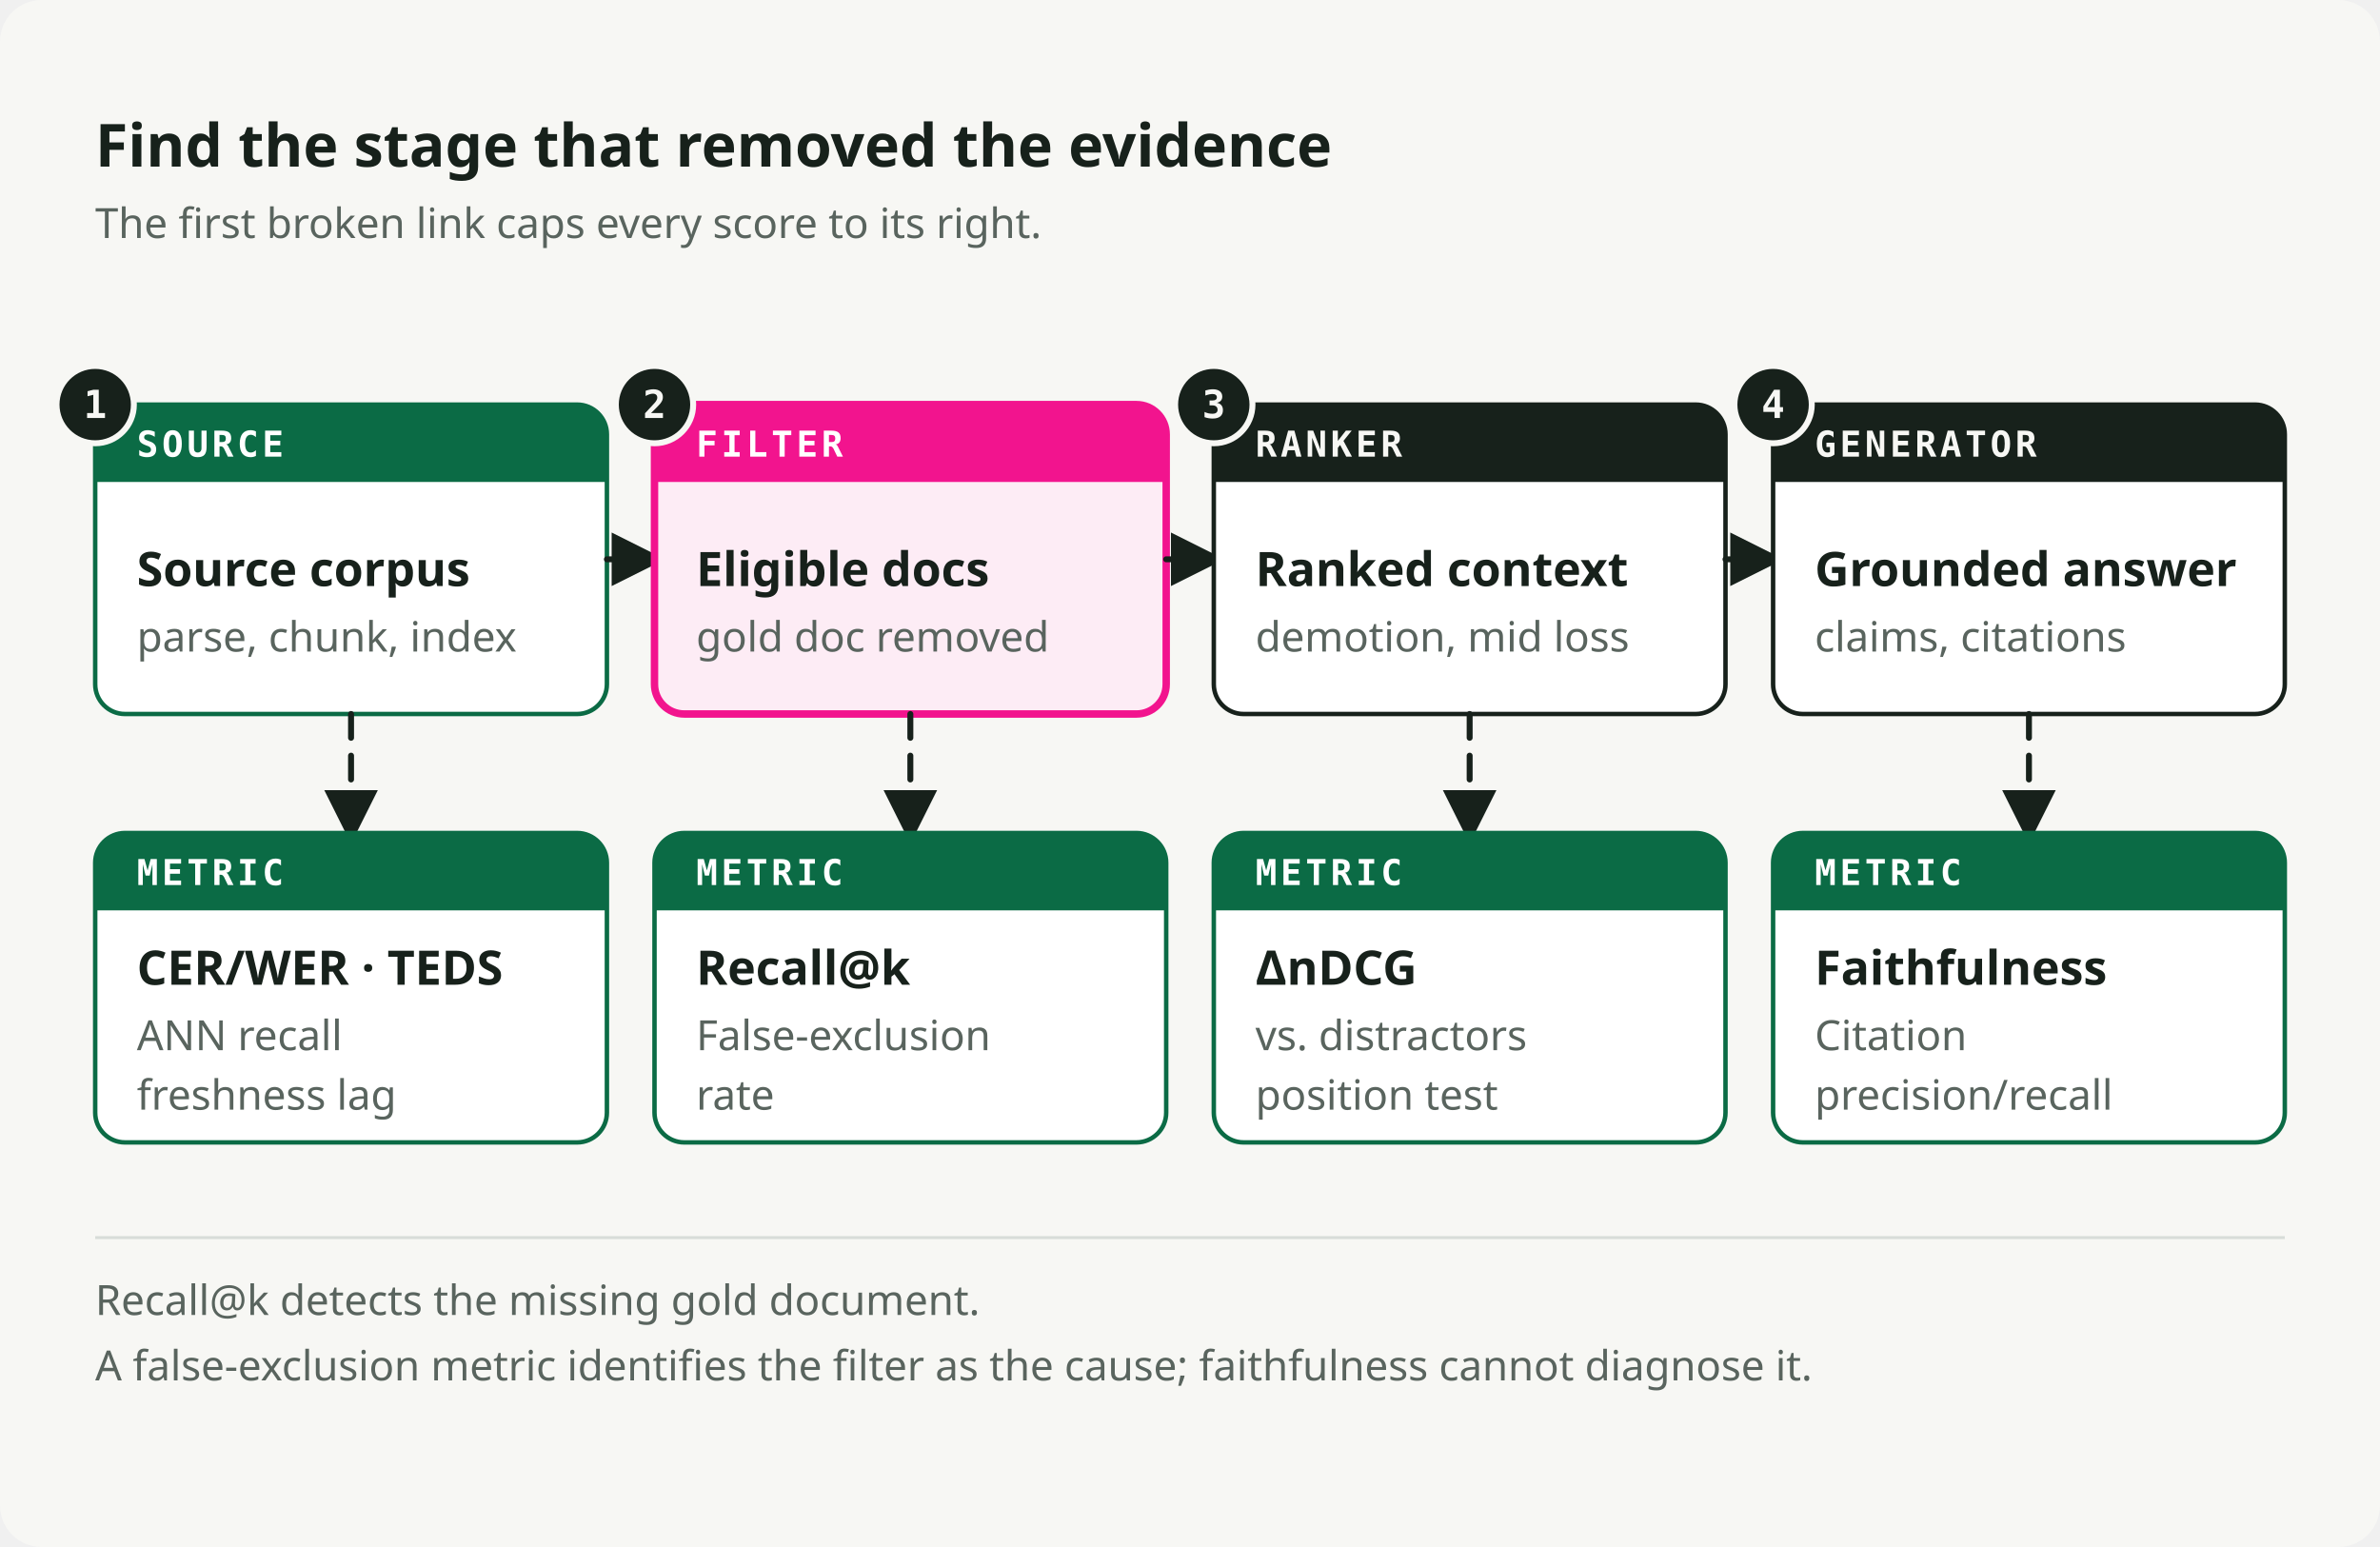
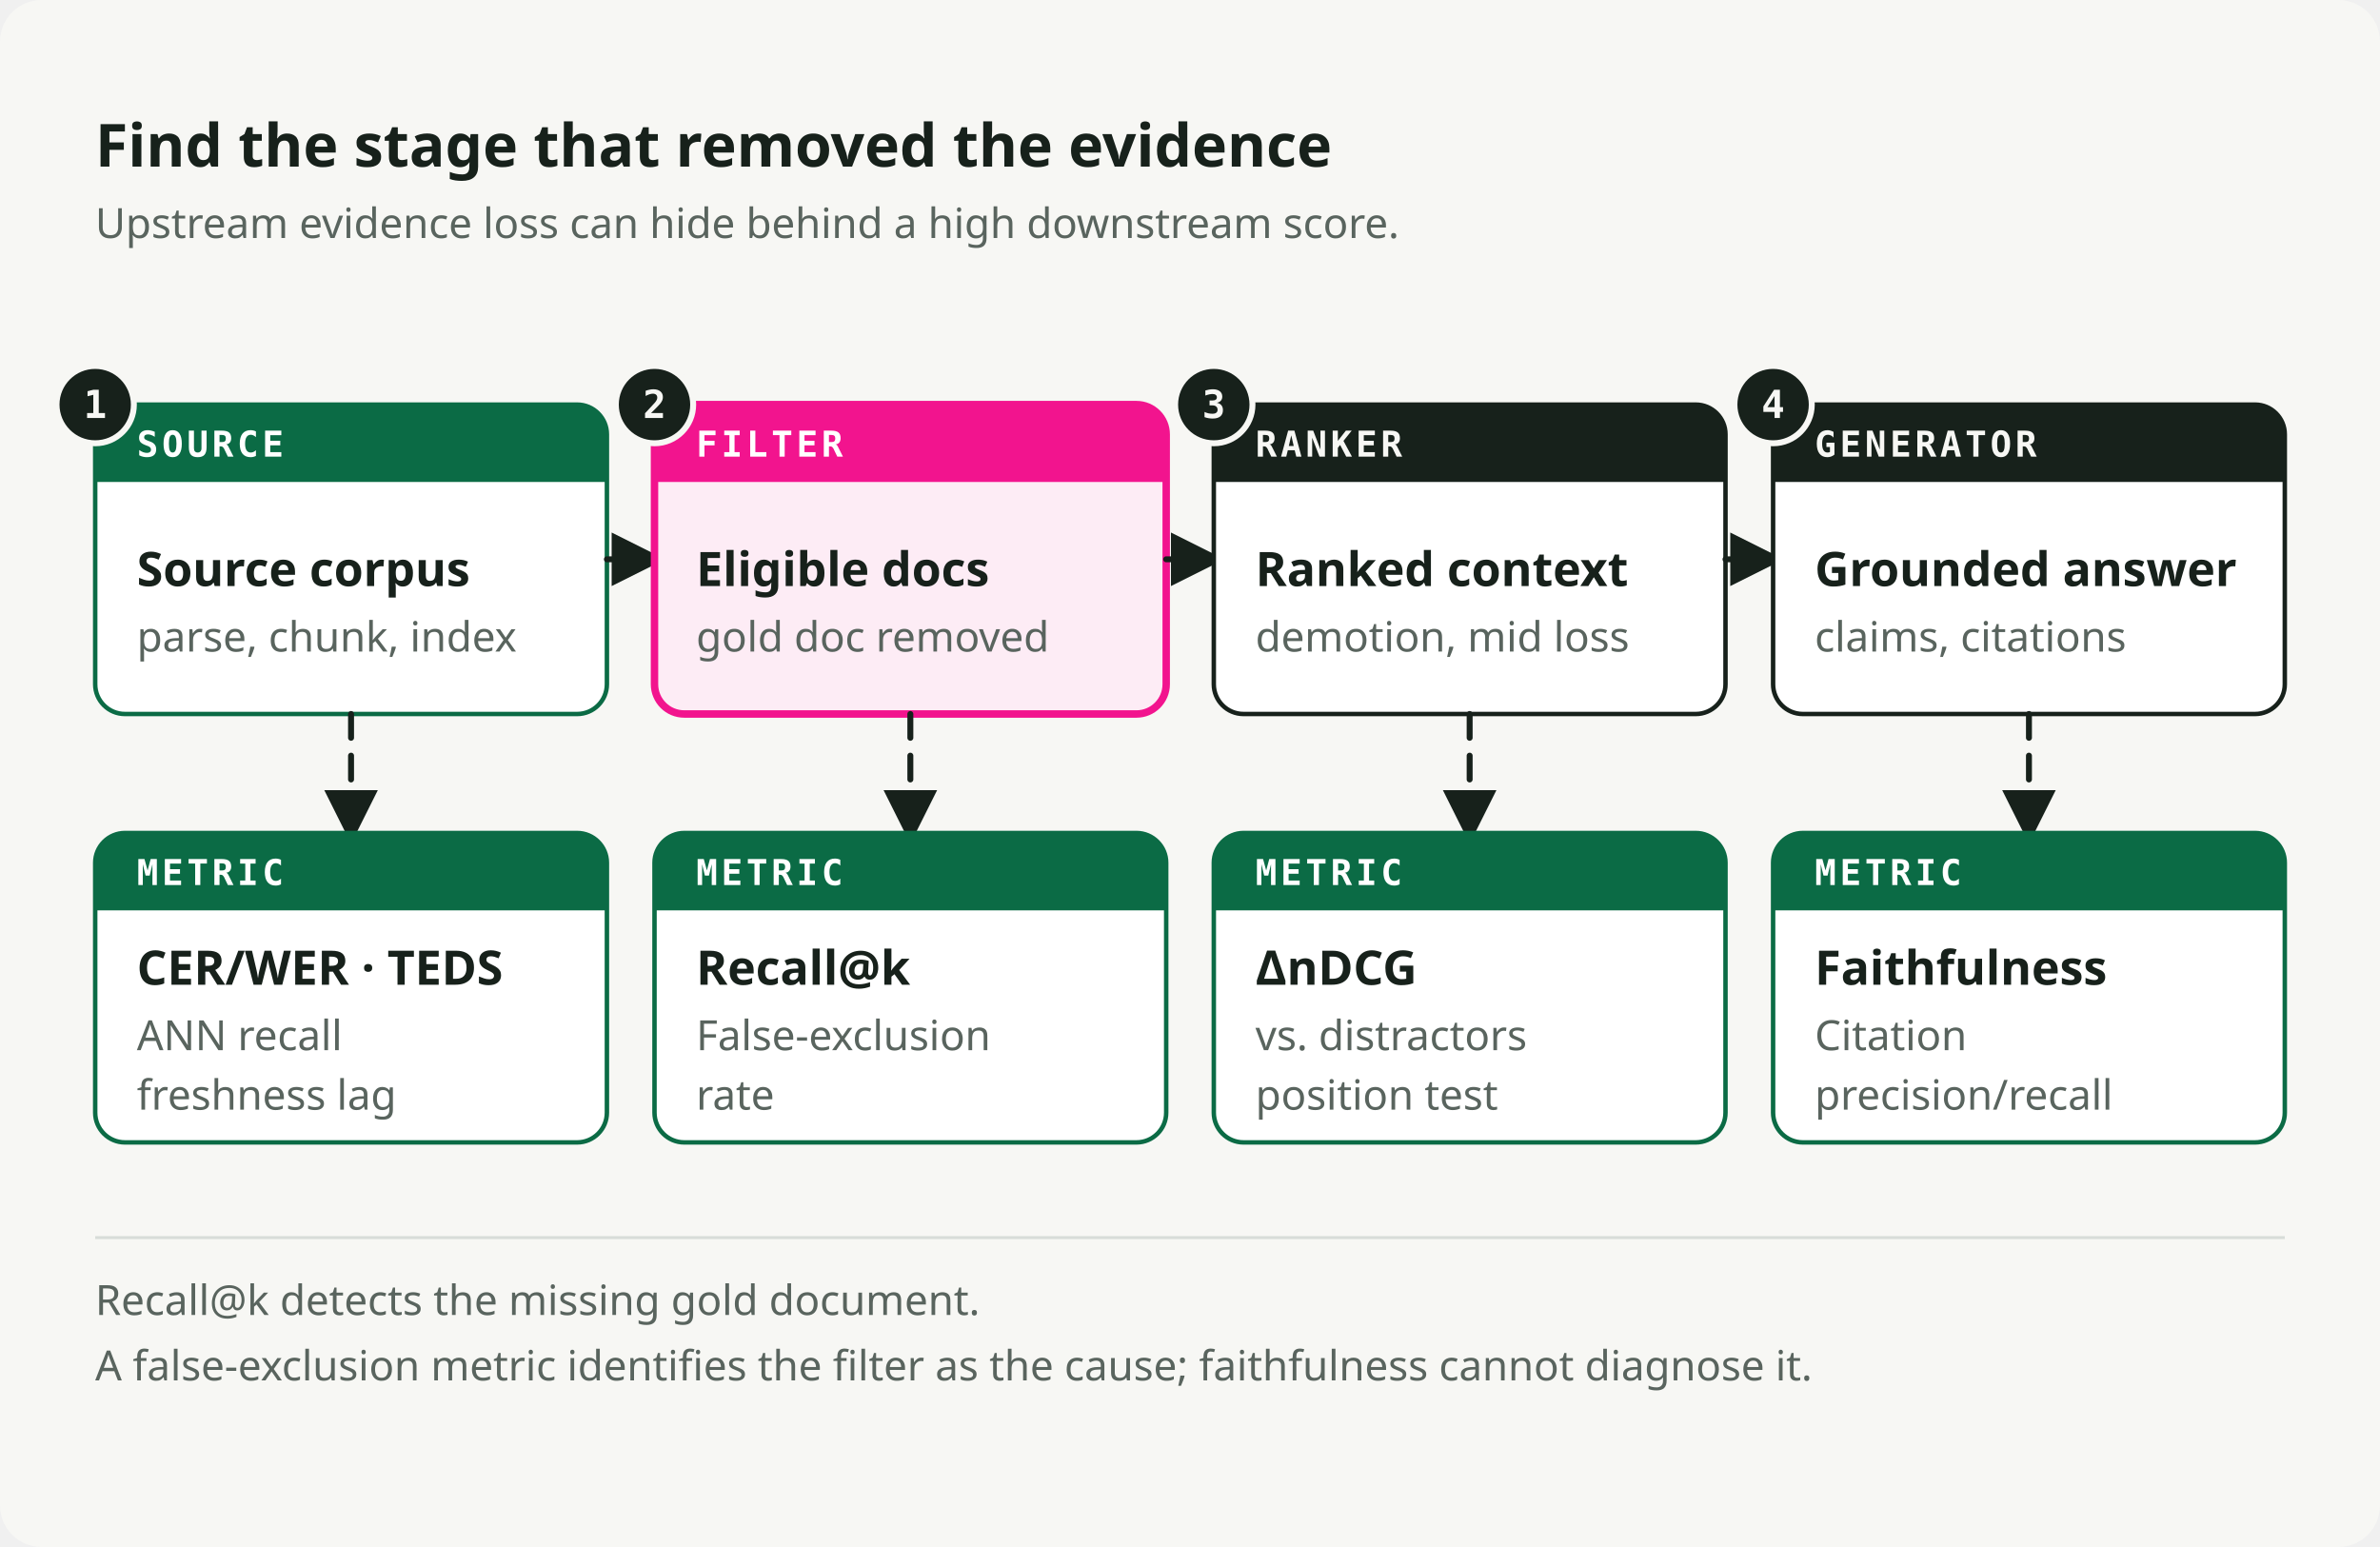
<svg xmlns="http://www.w3.org/2000/svg" viewBox="0 0 800 520" role="img" preserveAspectRatio="xMidYMid meet" data-visual-system="byte-diagram-v2" data-direction="B" data-theme="light" aria-labelledby="silentfailure-title silentfailure-desc" shape-rendering="geometricPrecision" text-rendering="geometricPrecision">
  <style data-visual-system="byte-diagram-v2">* { animation: none !important; }</style>
  <defs>
    <marker id="silentfailure-arrow-flow" viewBox="0 0 10 10" refX="8" refY="5" markerWidth="9" markerHeight="9" orient="auto-start-reverse">
      <path d="M0 0 10 5 0 10Z" fill="#17211B" />
    </marker>
    <marker id="silentfailure-arrow-fail" viewBox="0 0 10 10" refX="8" refY="5" markerWidth="9" markerHeight="9" orient="auto-start-reverse">
      <path d="M0 0 10 5 0 10Z" fill="#F2148E" />
    </marker>
  </defs>
  <rect width="800" height="520" rx="14" fill="#F7F7F4" />
  <text x="32" y="56" font-family="Space Grotesk, IBM Plex Sans, ui-sans-serif, system-ui, sans-serif" font-size="20" font-weight="700" fill="#17211B">Find the stage that removed the evidence</text>
-   <text x="32" y="80" font-family="IBM Plex Sans, ui-sans-serif, system-ui, sans-serif" font-size="14" font-weight="400" fill="#59645E">The first broken link caps every score to its right.</text>
+   <text x="32" y="80" font-family="IBM Plex Sans, ui-sans-serif, system-ui, sans-serif" font-size="14" font-weight="400" fill="#59645E">Upstream evidence loss can hide behind a high downstream score.</text>
  <path d="M42 136h152a10 10 0 0 1 10 10v84a10 10 0 0 1 -10 10h-152a10 10 0 0 1 -10 -10v-84a10 10 0 0 1 10 -10Z" fill="#FFFFFF" stroke="#0B6B45" stroke-width="1.5" />
  <path d="M42 136h152a10 10 0 0 1 10 10v16a0 0 0 0 1 -0 0h-172a0 0 0 0 1 -0 -0v-16a10 10 0 0 1 10 -10Z" fill="#0B6B45" />
  <text x="46" y="153.5" font-family="IBM Plex Mono, ui-monospace, SFMono-Regular, Menlo, monospace" font-size="12" font-weight="600" fill="#FFFFFF" letter-spacing="1.2">SOURCE</text>
  <text x="46" y="197" font-family="Space Grotesk, IBM Plex Sans, ui-sans-serif, system-ui, sans-serif" font-size="16" font-weight="600" fill="#17211B">Source corpus</text>
  <text x="46" y="219" font-family="IBM Plex Sans, ui-sans-serif, system-ui, sans-serif" font-size="14" font-weight="400" fill="#59645E">parse, chunk, index</text>
  <circle cx="32" cy="136" r="13" fill="#17211B" stroke="#F7F7F4" stroke-width="2" />
  <text x="32" y="140.5" font-family="IBM Plex Mono, ui-monospace, SFMono-Regular, Menlo, monospace" font-size="13" font-weight="600" fill="#F7F7F4" text-anchor="middle">1</text>
  <path d="M204 188h16" fill="none" stroke="#17211B" stroke-width="2" stroke-linecap="round" stroke-linejoin="round" marker-end="url(#silentfailure-arrow-flow)" />
  <path d="M230 136h152a10 10 0 0 1 10 10v84a10 10 0 0 1 -10 10h-152a10 10 0 0 1 -10 -10v-84a10 10 0 0 1 10 -10Z" fill="#FDECF5" stroke="#F2148E" stroke-width="2.5" />
  <path d="M230 136h152a10 10 0 0 1 10 10v16a0 0 0 0 1 -0 0h-172a0 0 0 0 1 -0 -0v-16a10 10 0 0 1 10 -10Z" fill="#F2148E" />
  <text x="234" y="153.5" font-family="IBM Plex Mono, ui-monospace, SFMono-Regular, Menlo, monospace" font-size="12" font-weight="600" fill="#FFFFFF" letter-spacing="1.2">FILTER</text>
  <text x="234" y="197" font-family="Space Grotesk, IBM Plex Sans, ui-sans-serif, system-ui, sans-serif" font-size="16" font-weight="600" fill="#17211B">Eligible docs</text>
  <text x="234" y="219" font-family="IBM Plex Sans, ui-sans-serif, system-ui, sans-serif" font-size="14" font-weight="400" fill="#59645E">gold doc removed</text>
  <circle cx="220" cy="136" r="13" fill="#17211B" stroke="#F7F7F4" stroke-width="2" />
  <text x="220" y="140.5" font-family="IBM Plex Mono, ui-monospace, SFMono-Regular, Menlo, monospace" font-size="13" font-weight="600" fill="#F7F7F4" text-anchor="middle">2</text>
  <path d="M392 188h16" fill="none" stroke="#17211B" stroke-width="2" stroke-linecap="round" stroke-linejoin="round" marker-end="url(#silentfailure-arrow-flow)" />
  <path d="M418 136h152a10 10 0 0 1 10 10v84a10 10 0 0 1 -10 10h-152a10 10 0 0 1 -10 -10v-84a10 10 0 0 1 10 -10Z" fill="#FFFFFF" stroke="#17211B" stroke-width="1.5" />
  <path d="M418 136h152a10 10 0 0 1 10 10v16a0 0 0 0 1 -0 0h-172a0 0 0 0 1 -0 -0v-16a10 10 0 0 1 10 -10Z" fill="#17211B" />
  <text x="422" y="153.5" font-family="IBM Plex Mono, ui-monospace, SFMono-Regular, Menlo, monospace" font-size="12" font-weight="600" fill="#F7F7F4" letter-spacing="1.2">RANKER</text>
  <text x="422" y="197" font-family="Space Grotesk, IBM Plex Sans, ui-sans-serif, system-ui, sans-serif" font-size="16" font-weight="600" fill="#17211B">Ranked context</text>
  <text x="422" y="219" font-family="IBM Plex Sans, ui-sans-serif, system-ui, sans-serif" font-size="14" font-weight="400" fill="#59645E">demotion, mid loss</text>
  <circle cx="408" cy="136" r="13" fill="#17211B" stroke="#F7F7F4" stroke-width="2" />
  <text x="408" y="140.5" font-family="IBM Plex Mono, ui-monospace, SFMono-Regular, Menlo, monospace" font-size="13" font-weight="600" fill="#F7F7F4" text-anchor="middle">3</text>
  <path d="M580 188h16" fill="none" stroke="#17211B" stroke-width="2" stroke-linecap="round" stroke-linejoin="round" marker-end="url(#silentfailure-arrow-flow)" />
  <path d="M606 136h152a10 10 0 0 1 10 10v84a10 10 0 0 1 -10 10h-152a10 10 0 0 1 -10 -10v-84a10 10 0 0 1 10 -10Z" fill="#FFFFFF" stroke="#17211B" stroke-width="1.5" />
  <path d="M606 136h152a10 10 0 0 1 10 10v16a0 0 0 0 1 -0 0h-172a0 0 0 0 1 -0 -0v-16a10 10 0 0 1 10 -10Z" fill="#17211B" />
  <text x="610" y="153.5" font-family="IBM Plex Mono, ui-monospace, SFMono-Regular, Menlo, monospace" font-size="12" font-weight="600" fill="#F7F7F4" letter-spacing="1.2">GENERATOR</text>
  <text x="610" y="197" font-family="Space Grotesk, IBM Plex Sans, ui-sans-serif, system-ui, sans-serif" font-size="16" font-weight="600" fill="#17211B">Grounded answer</text>
  <text x="610" y="219" font-family="IBM Plex Sans, ui-sans-serif, system-ui, sans-serif" font-size="14" font-weight="400" fill="#59645E">claims, citations</text>
  <circle cx="596" cy="136" r="13" fill="#17211B" stroke="#F7F7F4" stroke-width="2" />
  <text x="596" y="140.5" font-family="IBM Plex Mono, ui-monospace, SFMono-Regular, Menlo, monospace" font-size="13" font-weight="600" fill="#F7F7F4" text-anchor="middle">4</text>
  <path d="M118 240v40" fill="none" stroke="#17211B" stroke-width="2" stroke-linecap="round" stroke-linejoin="round" stroke-dasharray="8 6" marker-end="url(#silentfailure-arrow-flow)" />
  <path d="M306 240v40" fill="none" stroke="#17211B" stroke-width="2" stroke-linecap="round" stroke-linejoin="round" stroke-dasharray="8 6" marker-end="url(#silentfailure-arrow-flow)" />
  <path d="M494 240v40" fill="none" stroke="#17211B" stroke-width="2" stroke-linecap="round" stroke-linejoin="round" stroke-dasharray="8 6" marker-end="url(#silentfailure-arrow-flow)" />
  <path d="M682 240v40" fill="none" stroke="#17211B" stroke-width="2" stroke-linecap="round" stroke-linejoin="round" stroke-dasharray="8 6" marker-end="url(#silentfailure-arrow-flow)" />
  <path d="M42 280h152a10 10 0 0 1 10 10v84a10 10 0 0 1 -10 10h-152a10 10 0 0 1 -10 -10v-84a10 10 0 0 1 10 -10Z" fill="#FFFFFF" stroke="#0B6B45" stroke-width="1.5" />
  <path d="M42 280h152a10 10 0 0 1 10 10v16a0 0 0 0 1 -0 0h-172a0 0 0 0 1 -0 -0v-16a10 10 0 0 1 10 -10Z" fill="#0B6B45" />
  <text x="46" y="297.5" font-family="IBM Plex Mono, ui-monospace, SFMono-Regular, Menlo, monospace" font-size="12" font-weight="600" fill="#FFFFFF" letter-spacing="1.2">METRIC</text>
  <text x="46" y="331" font-family="Space Grotesk, IBM Plex Sans, ui-sans-serif, system-ui, sans-serif" font-size="16" font-weight="600" fill="#17211B">CER/WER · TEDS</text>
  <text x="46" y="353" font-family="IBM Plex Sans, ui-sans-serif, system-ui, sans-serif" font-size="14" font-weight="400" fill="#59645E">ANN recall</text>
  <text x="46" y="373" font-family="IBM Plex Sans, ui-sans-serif, system-ui, sans-serif" font-size="14" font-weight="400" fill="#59645E">freshness lag</text>
  <path d="M230 280h152a10 10 0 0 1 10 10v84a10 10 0 0 1 -10 10h-152a10 10 0 0 1 -10 -10v-84a10 10 0 0 1 10 -10Z" fill="#FFFFFF" stroke="#0B6B45" stroke-width="1.5" />
  <path d="M230 280h152a10 10 0 0 1 10 10v16a0 0 0 0 1 -0 0h-172a0 0 0 0 1 -0 -0v-16a10 10 0 0 1 10 -10Z" fill="#0B6B45" />
  <text x="234" y="297.5" font-family="IBM Plex Mono, ui-monospace, SFMono-Regular, Menlo, monospace" font-size="12" font-weight="600" fill="#FFFFFF" letter-spacing="1.2">METRIC</text>
  <text x="234" y="331" font-family="Space Grotesk, IBM Plex Sans, ui-sans-serif, system-ui, sans-serif" font-size="16" font-weight="600" fill="#17211B">Recall@k</text>
  <text x="234" y="353" font-family="IBM Plex Sans, ui-sans-serif, system-ui, sans-serif" font-size="14" font-weight="400" fill="#59645E">False-exclusion</text>
  <text x="234" y="373" font-family="IBM Plex Sans, ui-sans-serif, system-ui, sans-serif" font-size="14" font-weight="400" fill="#59645E">rate</text>
  <path d="M418 280h152a10 10 0 0 1 10 10v84a10 10 0 0 1 -10 10h-152a10 10 0 0 1 -10 -10v-84a10 10 0 0 1 10 -10Z" fill="#FFFFFF" stroke="#0B6B45" stroke-width="1.5" />
  <path d="M418 280h152a10 10 0 0 1 10 10v16a0 0 0 0 1 -0 0h-172a0 0 0 0 1 -0 -0v-16a10 10 0 0 1 10 -10Z" fill="#0B6B45" />
  <text x="422" y="297.5" font-family="IBM Plex Mono, ui-monospace, SFMono-Regular, Menlo, monospace" font-size="12" font-weight="600" fill="#FFFFFF" letter-spacing="1.2">METRIC</text>
  <text x="422" y="331" font-family="Space Grotesk, IBM Plex Sans, ui-sans-serif, system-ui, sans-serif" font-size="16" font-weight="600" fill="#17211B">ΔnDCG</text>
  <text x="422" y="353" font-family="IBM Plex Sans, ui-sans-serif, system-ui, sans-serif" font-size="14" font-weight="400" fill="#59645E">vs. distractors</text>
  <text x="422" y="373" font-family="IBM Plex Sans, ui-sans-serif, system-ui, sans-serif" font-size="14" font-weight="400" fill="#59645E">position test</text>
  <path d="M606 280h152a10 10 0 0 1 10 10v84a10 10 0 0 1 -10 10h-152a10 10 0 0 1 -10 -10v-84a10 10 0 0 1 10 -10Z" fill="#FFFFFF" stroke="#0B6B45" stroke-width="1.5" />
  <path d="M606 280h152a10 10 0 0 1 10 10v16a0 0 0 0 1 -0 0h-172a0 0 0 0 1 -0 -0v-16a10 10 0 0 1 10 -10Z" fill="#0B6B45" />
  <text x="610" y="297.5" font-family="IBM Plex Mono, ui-monospace, SFMono-Regular, Menlo, monospace" font-size="12" font-weight="600" fill="#FFFFFF" letter-spacing="1.2">METRIC</text>
  <text x="610" y="331" font-family="Space Grotesk, IBM Plex Sans, ui-sans-serif, system-ui, sans-serif" font-size="16" font-weight="600" fill="#17211B">Faithfulness</text>
  <text x="610" y="353" font-family="IBM Plex Sans, ui-sans-serif, system-ui, sans-serif" font-size="14" font-weight="400" fill="#59645E">Citation</text>
  <text x="610" y="373" font-family="IBM Plex Sans, ui-sans-serif, system-ui, sans-serif" font-size="14" font-weight="400" fill="#59645E">precision/recall</text>
  <path d="M32 416h736" stroke="#D8DDD9" stroke-width="1" />
  <text x="32" y="442" font-family="IBM Plex Sans, ui-sans-serif, system-ui, sans-serif" font-size="14" font-weight="400" fill="#59645E">Recall@k detects the missing gold document.</text>
  <text x="32" y="464" font-family="IBM Plex Sans, ui-sans-serif, system-ui, sans-serif" font-size="14" font-weight="400" fill="#59645E">A false-exclusion metric identifies the filter as the cause; faithfulness cannot diagnose it.</text>
</svg>
